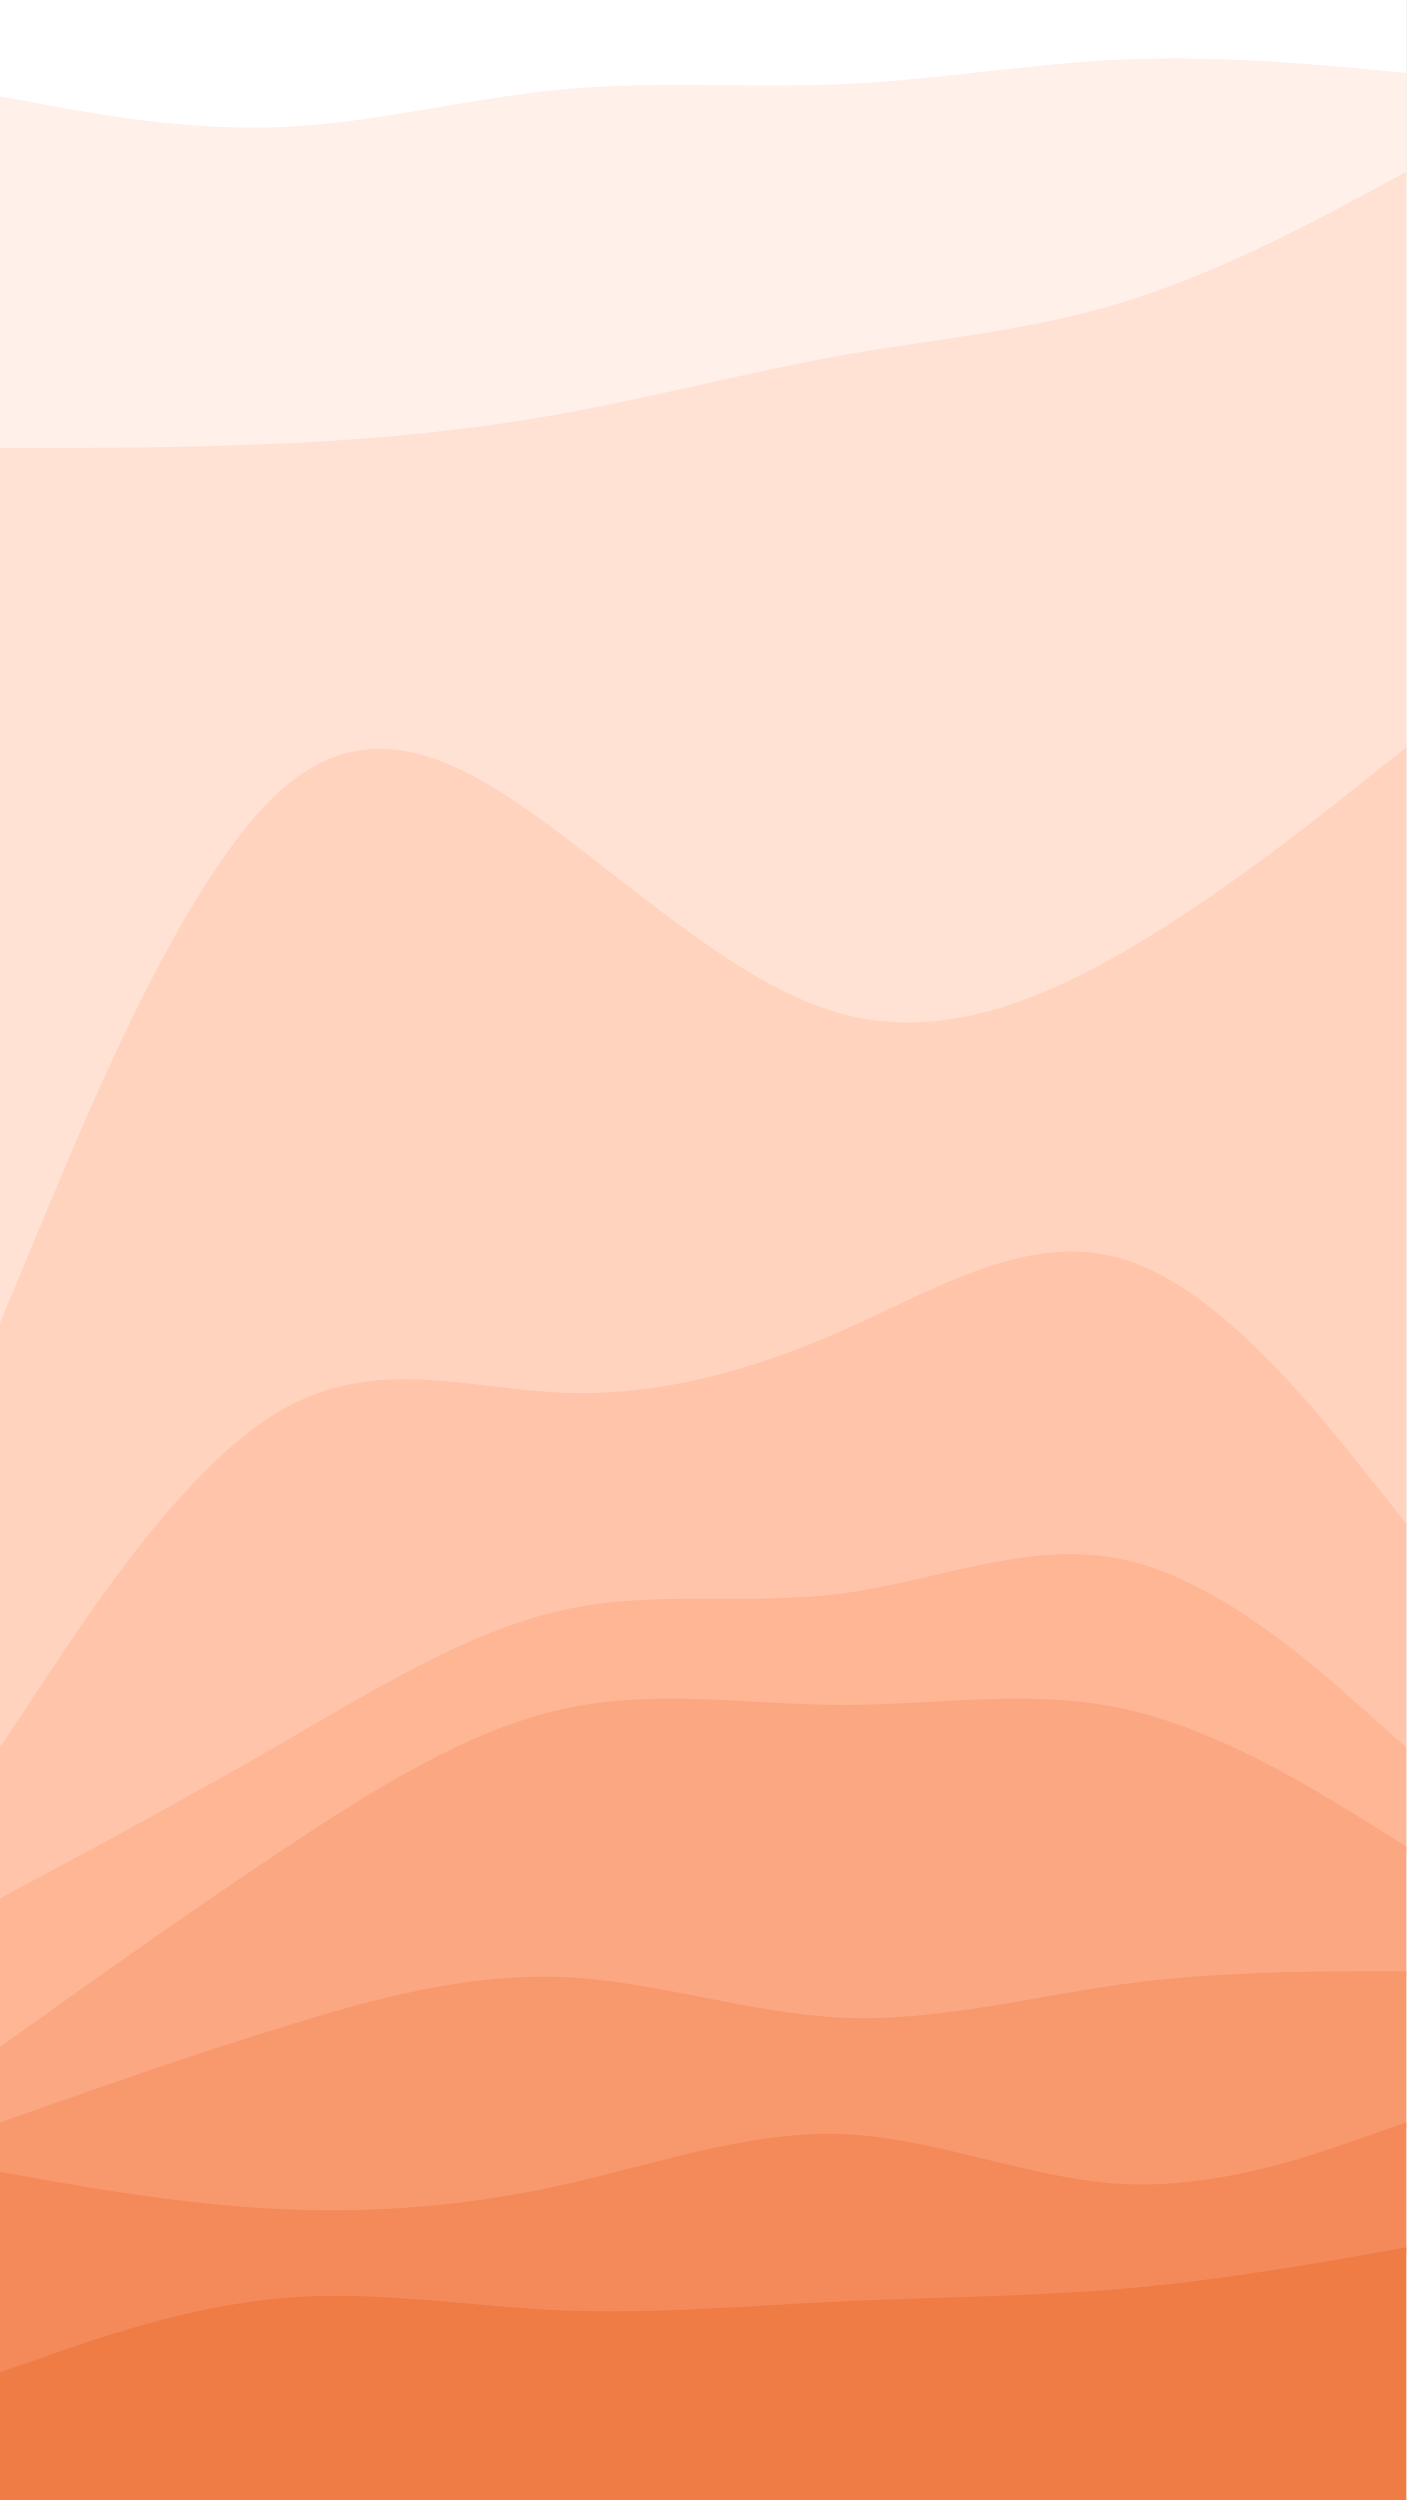
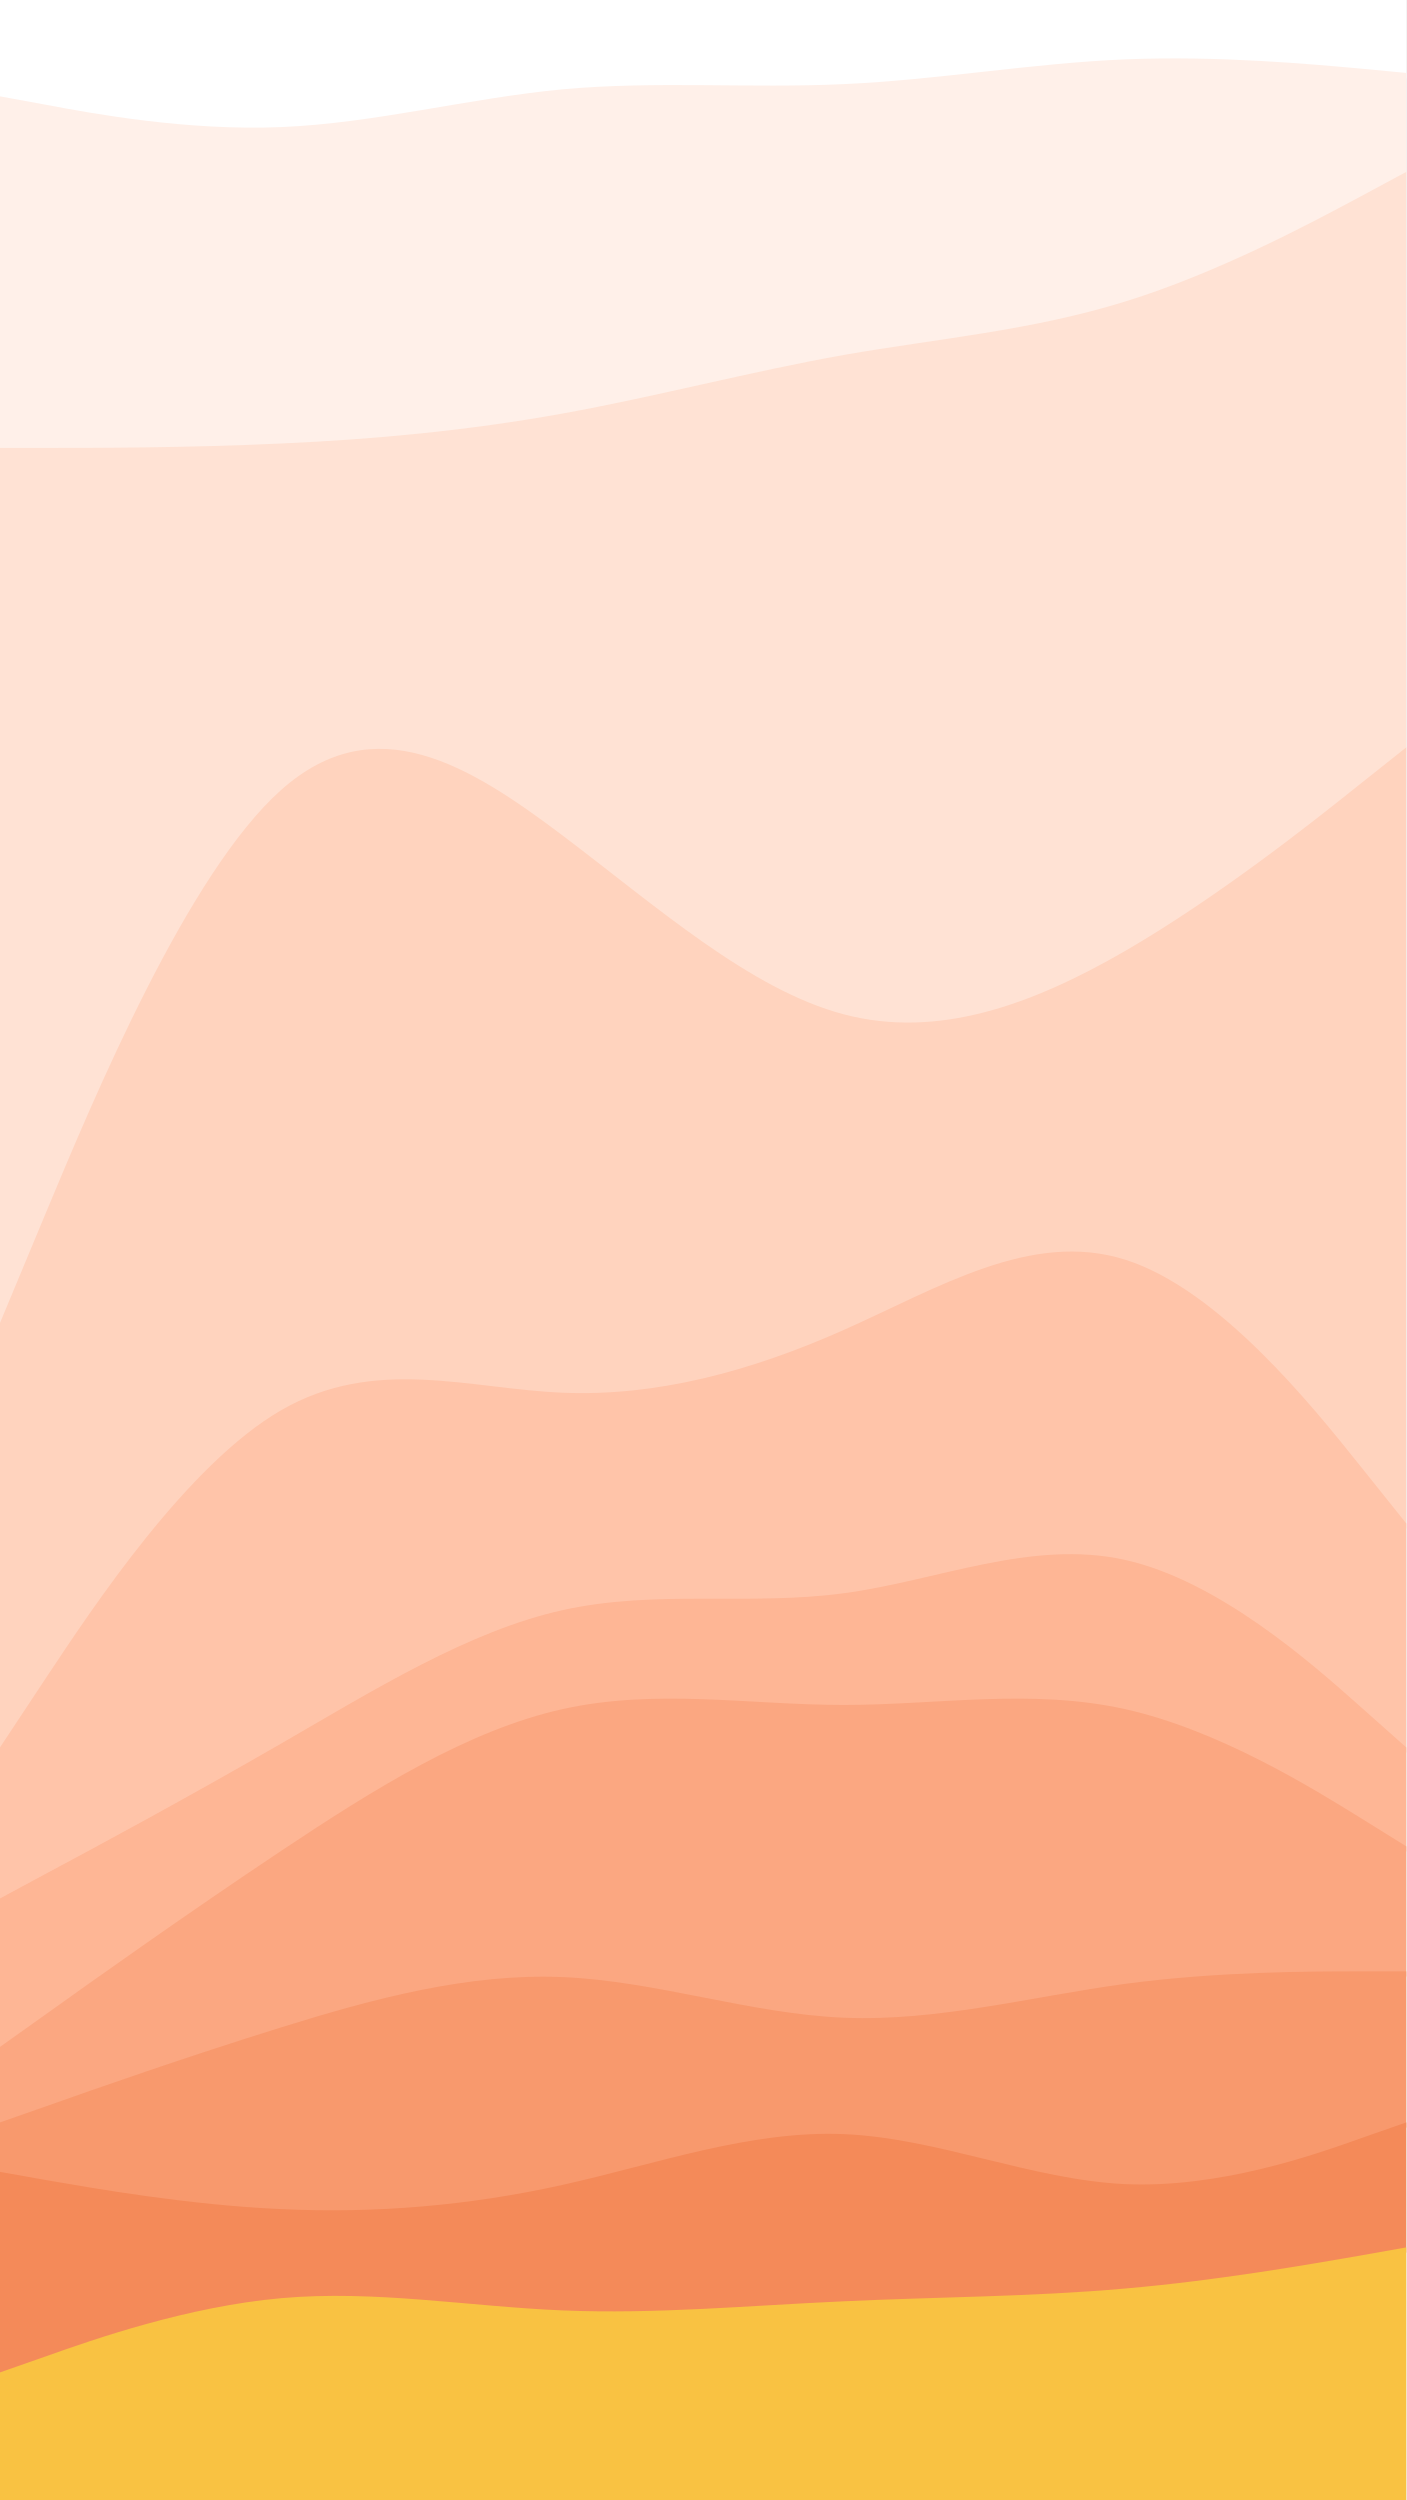
<svg xmlns="http://www.w3.org/2000/svg" id="visual" viewBox="0 0 100% 100vh" width="540" height="960" version="1.1">
  <path d="M0 39L18 42.3C36 45.7 72 52.3 108 50.8C144 49.3 180 39.7 216 36.3C252 33 288 36 324 34.3C360 32.7 396 26.3 432 24.8C468 23.3 504 26.7 522 28.3L540 30L540 0L522 0C504 0 468 0 432 0C396 0 360 0 324 0C288 0 252 0 216 0C180 0 144 0 108 0C72 0 36 0 18 0L0 0Z" fill="#ffffff" />
  <path d="M0 174L18 174C36 174 72 174 108 172.3C144 170.7 180 167.3 216 160.8C252 154.3 288 144.7 324 138.3C360 132 396 129 432 117.8C468 106.7 504 87.3 522 77.7L540 68L540 28L522 26.3C504 24.7 468 21.3 432 22.8C396 24.3 360 30.7 324 32.3C288 34 252 31 216 34.3C180 37.7 144 47.3 108 48.8C72 50.3 36 43.7 18 40.3L0 37Z" fill="#fff0e9" />
  <path d="M0 510L18 466.8C36 423.7 72 337.3 108 305.3C144 273.3 180 295.7 216 322.8C252 350 288 382 324 391.5C360 401 396 388 432 367.2C468 346.3 504 317.7 522 303.3L540 289L540 66L522 75.7C504 85.3 468 104.7 432 115.8C396 127 360 130 324 136.3C288 142.7 252 152.3 216 158.8C180 165.3 144 168.7 108 170.3C72 172 36 172 18 172L0 172Z" fill="#ffe2d4" />
  <path d="M0 673L18 645.8C36 618.7 72 564.3 108 543.5C144 522.7 180 535.3 216 536.8C252 538.3 288 528.7 324 512.7C360 496.7 396 474.3 432 485.7C468 497 504 542 522 564.5L540 587L540 287L522 301.3C504 315.7 468 344.3 432 365.2C396 386 360 399 324 389.5C288 380 252 348 216 320.8C180 293.7 144 271.3 108 303.3C72 335.3 36 421.7 18 464.8L0 508Z" fill="#ffd3be" />
  <path d="M0 731L18 721.3C36 711.7 72 692.3 108 671.5C144 650.7 180 628.3 216 620.3C252 612.3 288 618.7 324 613.8C360 609 396 593 432 601C468 609 504 641 522 657L540 673L540 585L522 562.5C504 540 468 495 432 483.7C396 472.3 360 494.7 324 510.7C288 526.7 252 536.3 216 534.8C180 533.3 144 520.7 108 541.5C72 562.3 36 616.7 18 643.8L0 671Z" fill="#ffc4a9" />
  <path d="M0 788L18 775.2C36 762.3 72 736.7 108 712.7C144 688.7 180 666.3 216 658.3C252 650.3 288 656.7 324 656.7C360 656.7 396 650.3 432 658.3C468 666.3 504 688.7 522 699.8L540 711L540 671L522 655C504 639 468 607 432 599C396 591 360 607 324 611.8C288 616.7 252 610.3 216 618.3C180 626.3 144 648.7 108 669.5C72 690.3 36 709.7 18 719.3L0 729Z" fill="#feb695" />
  <path d="M0 817L18 810.7C36 804.3 72 791.7 108 780.5C144 769.3 180 759.7 216 761.2C252 762.7 288 775.3 324 776.8C360 778.3 396 768.7 432 763.8C468 759 504 759 522 759L540 759L540 709L522 697.8C504 686.7 468 664.3 432 656.3C396 648.3 360 654.7 324 654.7C288 654.7 252 648.3 216 656.3C180 664.3 144 686.7 108 710.7C72 734.7 36 760.3 18 773.2L0 786Z" fill="#fba781" />
  <path d="M0 836L18 839.2C36 842.3 72 848.7 108 850.3C144 852 180 849 216 841C252 833 288 820 324 821.5C360 823 396 839 432 840.7C468 842.3 504 829.7 522 823.3L540 817L540 757L522 757C504 757 468 757 432 761.8C396 766.7 360 776.3 324 774.8C288 773.3 252 760.7 216 759.2C180 757.7 144 767.3 108 778.5C72 789.7 36 802.3 18 808.7L0 815Z" fill="#f8996d" />
  <path d="M0 913L18 906.7C36 900.3 72 887.7 108 884.5C144 881.3 180 887.7 216 889.2C252 890.7 288 887.3 324 885.7C360 884 396 884 432 880.8C468 877.7 504 871.3 522 868.2L540 865L540 815L522 821.3C504 827.7 468 840.3 432 838.7C396 837 360 821 324 819.5C288 818 252 831 216 839C180 847 144 850 108 848.3C72 846.7 36 840.3 18 837.2L0 834Z" fill="#f48a59" />
-   <path d="M0 961L18 961C36 961 72 961 108 961C144 961 180 961 216 961C252 961 288 961 324 961C360 961 396 961 432 961C468 961 504 961 522 961L540 961L540 863L522 866.2C504 869.3 468 875.7 432 878.8C396 882 360 882 324 883.7C288 885.3 252 888.7 216 887.2C180 885.7 144 879.3 108 882.5C72 885.7 36 898.3 18 904.7L0 911Z" fill="#ef7b45" />
+   <path d="M0 961L18 961C36 961 72 961 108 961C144 961 180 961 216 961C252 961 288 961 324 961C360 961 396 961 432 961C468 961 504 961 522 961L540 961L540 863L522 866.2C504 869.3 468 875.7 432 878.8C396 882 360 882 324 883.7C288 885.3 252 888.7 216 887.2C180 885.7 144 879.3 108 882.5C72 885.7 36 898.3 18 904.7L0 911Z" fill="#f9c242" />
</svg>
